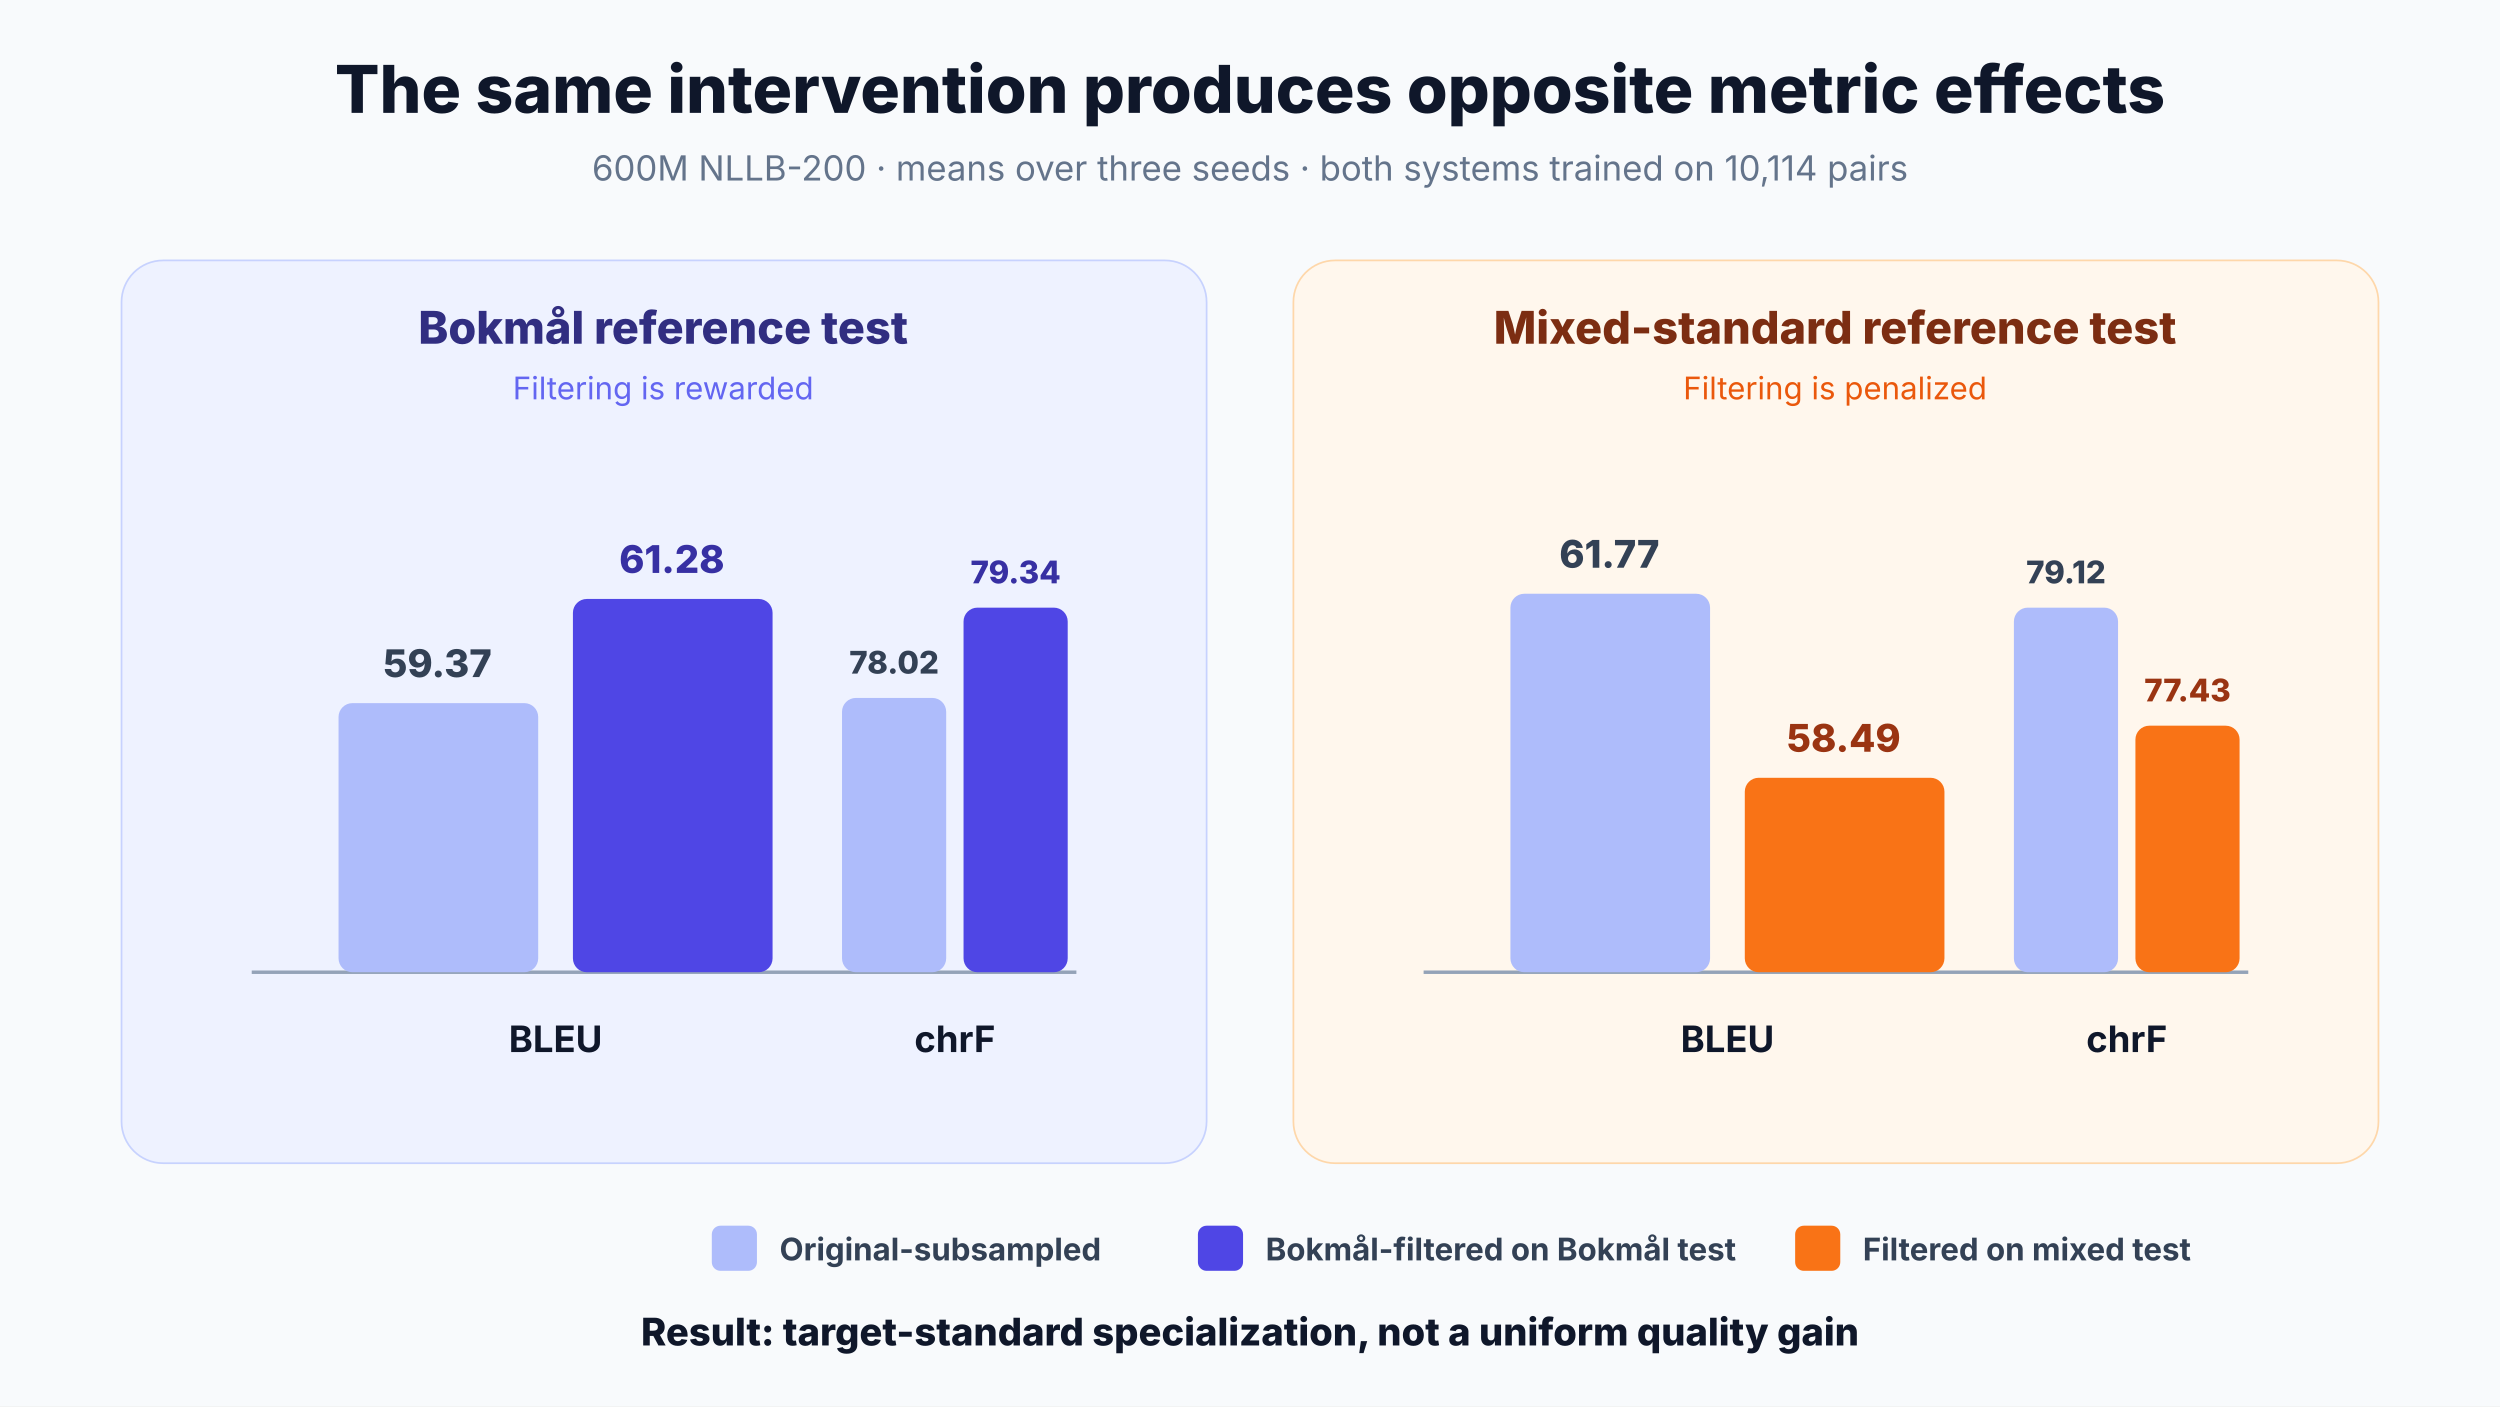
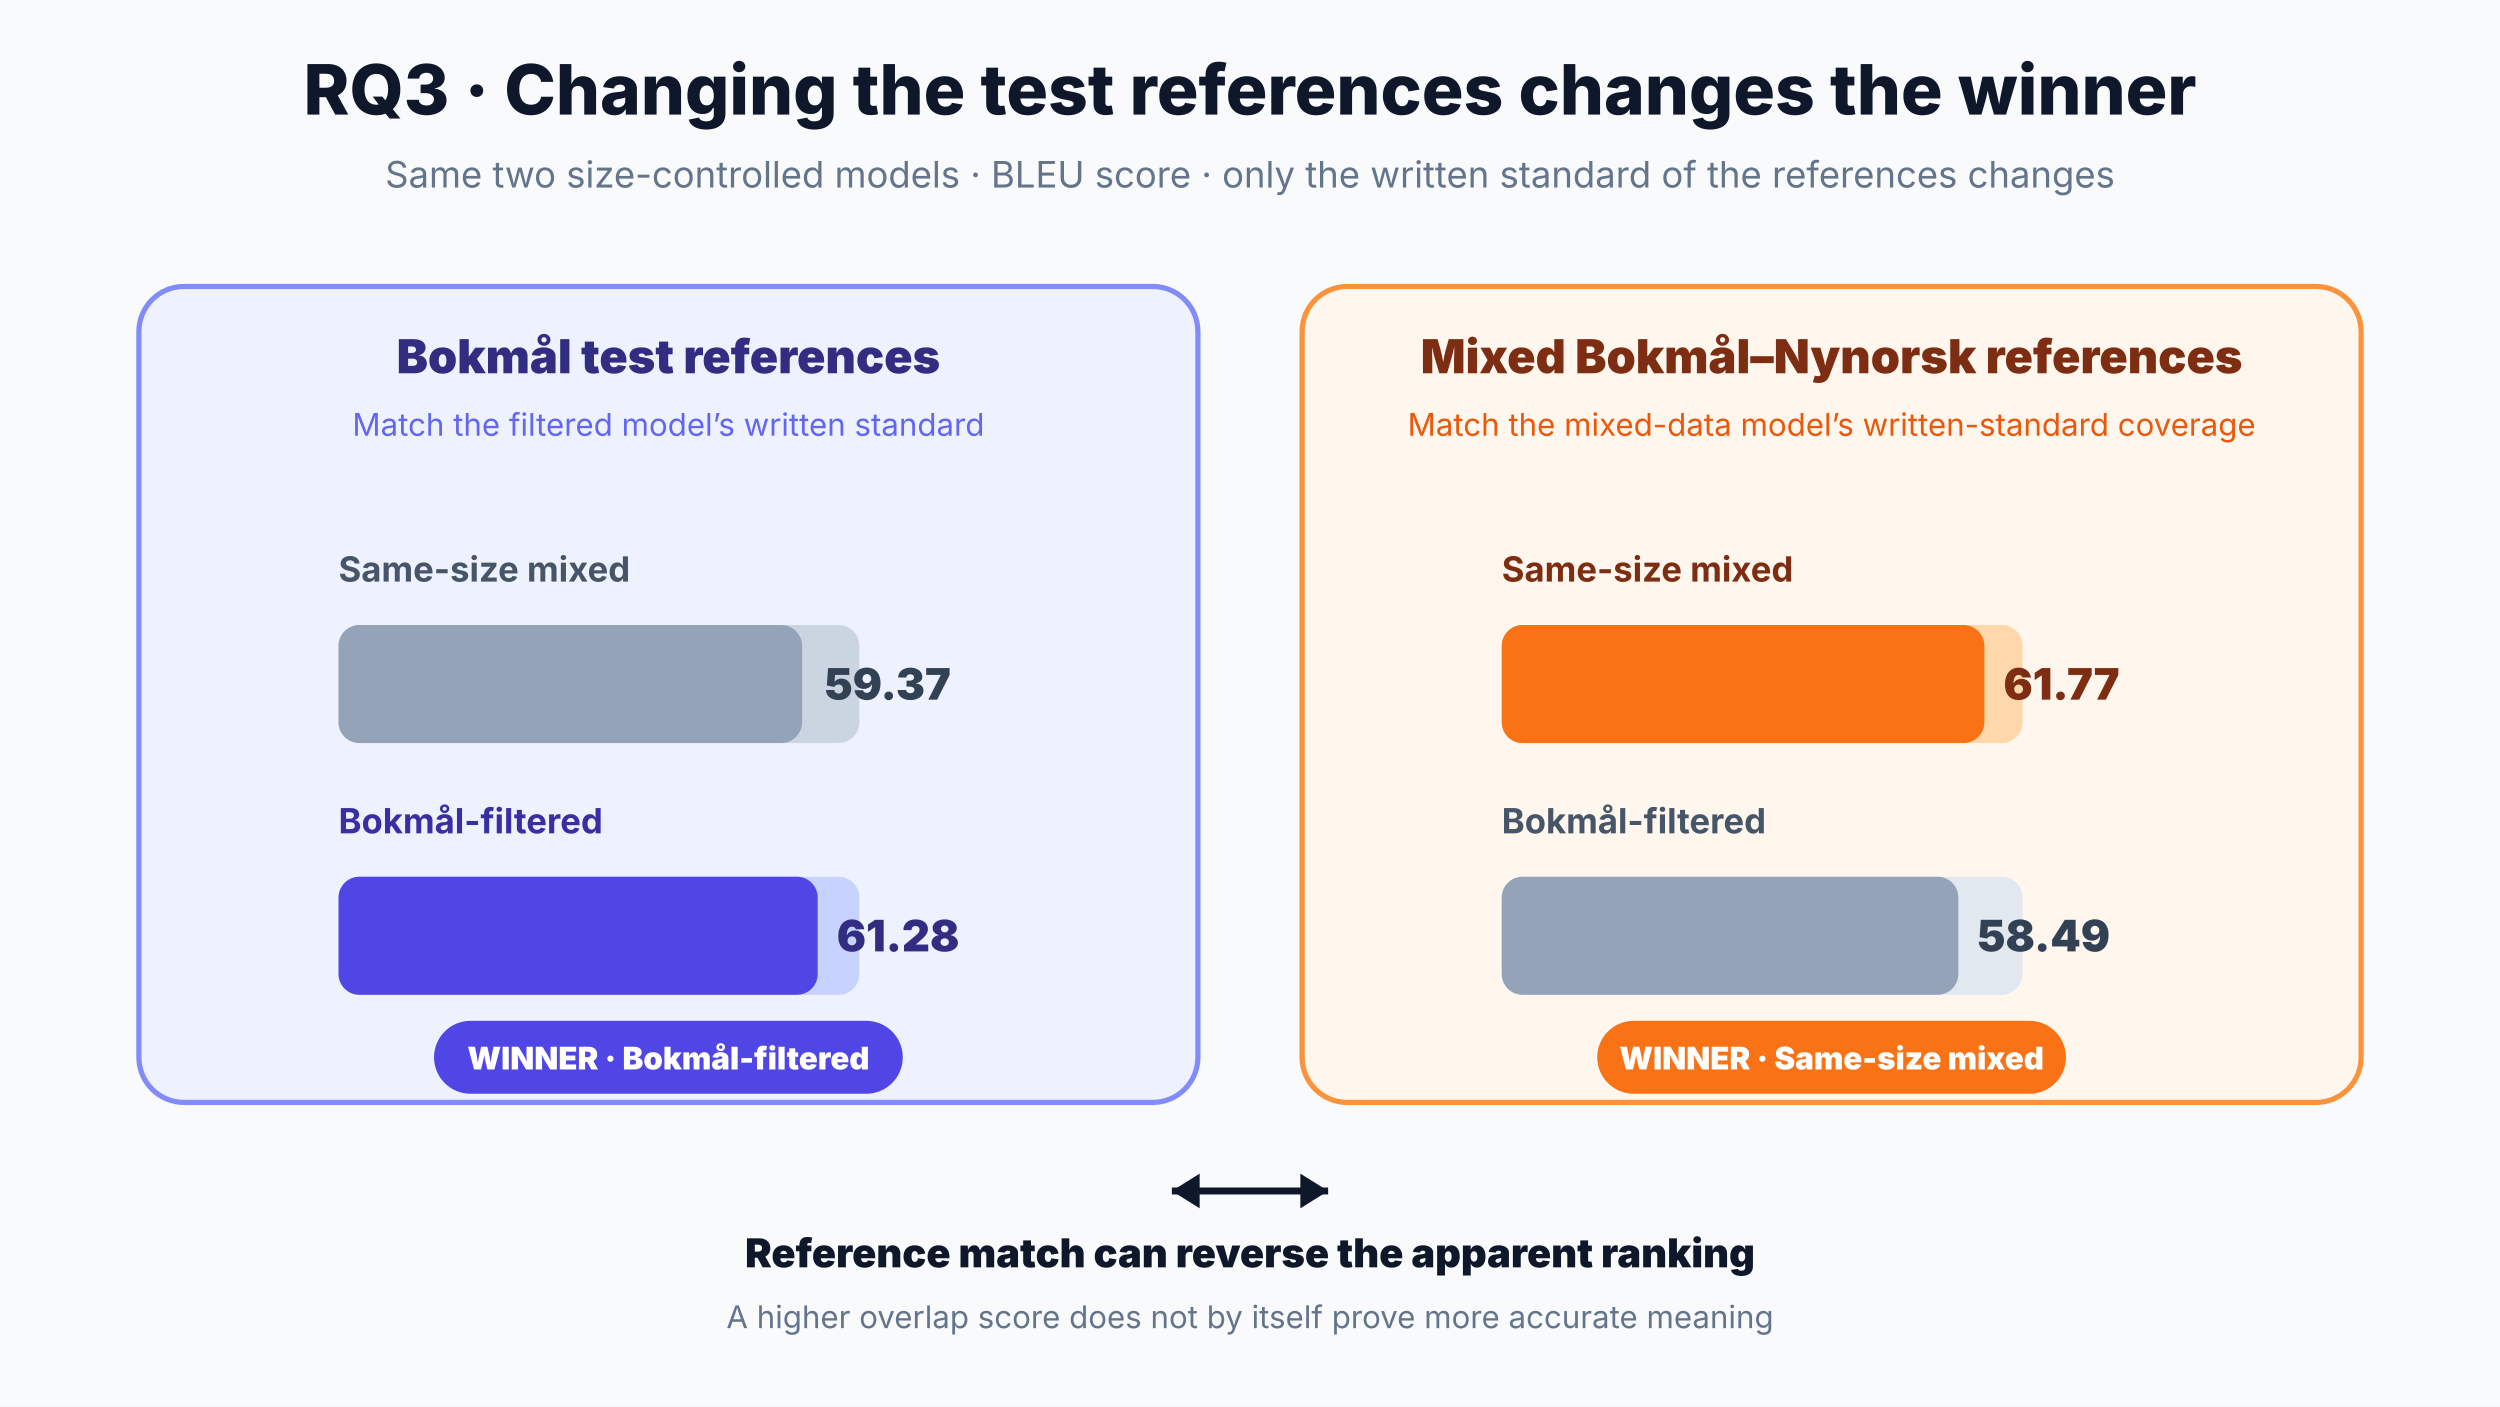
<svg xmlns="http://www.w3.org/2000/svg" viewBox="0 0 1440 810" role="img" aria-labelledby="title desc">
  <rect width="1440" height="810" fill="#f8fafc" />
-   <text x="720" y="65" text-anchor="middle" fill="#0f172a" font-family="Inter,Arial,sans-serif" font-size="38" font-weight="760">The same intervention produces opposite metric effects</text>
-   <text x="720" y="104" text-anchor="middle" fill="#64748b" font-family="Inter,Arial,sans-serif" font-size="20">600M NLLB-200 · means over three seeds · both systems trained on 10,114 pairs</text>
+   <text x="720" y="66" text-anchor="middle" fill="#0f172a" font-family="Inter,Arial,sans-serif" font-size="40" font-weight="760">RQ3 · Changing the test references changes the winner</text>
+   <text x="720" y="108" text-anchor="middle" fill="#64748b" font-family="Inter,Arial,sans-serif" font-size="21">Same two size-controlled models · BLEU score · only the written standard of the references changes</text>
  <g font-family="Inter,Arial,sans-serif">
-     <rect x="70" y="150" width="625" height="520" rx="24" fill="#eef2ff" stroke="#c7d2fe" />
-     <text x="382" y="198" text-anchor="middle" fill="#312e81" font-size="26" font-weight="800">Bokmål reference test</text>
-     <text x="382" y="230" text-anchor="middle" fill="#6366f1" font-size="18">Filtering is rewarded</text>
-     <g>
-       <line x1="145" y1="560" x2="620" y2="560" stroke="#94a3b8" stroke-width="2" />
-       <rect x="195" y="405" width="115" height="155" rx="8" fill="#aebcfb" />
-       <rect x="330" y="345" width="115" height="215" rx="8" fill="#4f46e5" />
-       <text x="252" y="390" text-anchor="middle" fill="#334155" font-size="22" font-weight="800">59.37</text>
-       <text x="387" y="330" text-anchor="middle" fill="#3730a3" font-size="22" font-weight="800">61.28</text>
-       <text x="320" y="606" text-anchor="middle" fill="#0f172a" font-size="21" font-weight="750">BLEU</text>
-       <rect x="485" y="402" width="60" height="158" rx="8" fill="#aebcfb" />
-       <rect x="555" y="350" width="60" height="210" rx="8" fill="#4f46e5" />
-       <text x="515" y="388" text-anchor="middle" fill="#334155" font-size="18" font-weight="800">78.02</text>
-       <text x="585" y="336" text-anchor="middle" fill="#3730a3" font-size="18" font-weight="800">79.34</text>
-       <text x="550" y="606" text-anchor="middle" fill="#0f172a" font-size="21" font-weight="750">chrF</text>
-     </g>
-     <rect x="745" y="150" width="625" height="520" rx="24" fill="#fff7ed" stroke="#fed7aa" />
-     <text x="1057" y="198" text-anchor="middle" fill="#7c2d12" font-size="26" font-weight="800">Mixed-standard reference test</text>
-     <text x="1057" y="230" text-anchor="middle" fill="#ea580c" font-size="18">Filtering is penalized</text>
-     <g>
-       <line x1="820" y1="560" x2="1295" y2="560" stroke="#94a3b8" stroke-width="2" />
-       <rect x="870" y="342" width="115" height="218" rx="8" fill="#aebcfb" />
-       <rect x="1005" y="448" width="115" height="112" rx="8" fill="#f97316" />
-       <text x="927" y="327" text-anchor="middle" fill="#334155" font-size="22" font-weight="800">61.77</text>
-       <text x="1062" y="433" text-anchor="middle" fill="#9a3412" font-size="22" font-weight="800">58.49</text>
-       <text x="995" y="606" text-anchor="middle" fill="#0f172a" font-size="21" font-weight="750">BLEU</text>
-       <rect x="1160" y="350" width="60" height="210" rx="8" fill="#aebcfb" />
-       <rect x="1230" y="418" width="60" height="142" rx="8" fill="#f97316" />
-       <text x="1190" y="336" text-anchor="middle" fill="#334155" font-size="18" font-weight="800">79.12</text>
-       <text x="1260" y="404" text-anchor="middle" fill="#9a3412" font-size="18" font-weight="800">77.43</text>
-       <text x="1225" y="606" text-anchor="middle" fill="#0f172a" font-size="21" font-weight="750">chrF</text>
-     </g>
+     <rect x="80" y="165" width="610" height="470" rx="26" fill="#eef2ff" stroke="#818cf8" stroke-width="3" />
+     <text x="385" y="215" text-anchor="middle" fill="#312e81" font-size="27" font-weight="850">Bokmål test references</text>
+     <text x="385" y="251" text-anchor="middle" fill="#6366f1" font-size="18">Match the filtered model’s written standard</text>
+     <text x="195" y="335" fill="#475569" font-size="20" font-weight="750">Same-size mixed</text>
+     <rect x="195" y="360" width="300" height="68" rx="12" fill="#cbd5e1" />
+     <rect x="195" y="360" width="267" height="68" rx="12" fill="#94a3b8" />
+     <text x="475" y="403" fill="#334155" font-size="25" font-weight="850">59.37</text>
+     <text x="195" y="480" fill="#3730a3" font-size="20" font-weight="750">Bokmål-filtered</text>
+     <rect x="195" y="505" width="300" height="68" rx="12" fill="#c7d2fe" />
+     <rect x="195" y="505" width="276" height="68" rx="12" fill="#4f46e5" />
+     <text x="482" y="548" fill="#312e81" font-size="25" font-weight="850">61.28</text>
+     <rect x="250" y="588" width="270" height="42" rx="21" fill="#4f46e5" />
+     <text x="385" y="616" text-anchor="middle" fill="#ffffff" font-size="18" font-weight="850">WINNER · Bokmål-filtered</text>
+     <rect x="750" y="165" width="610" height="470" rx="26" fill="#fff7ed" stroke="#fb923c" stroke-width="3" />
+     <text x="1055" y="215" text-anchor="middle" fill="#7c2d12" font-size="27" font-weight="850">Mixed Bokmål–Nynorsk references</text>
+     <text x="1055" y="251" text-anchor="middle" fill="#ea580c" font-size="18">Match the mixed-data model’s written-standard coverage</text>
+     <text x="865" y="335" fill="#7c2d12" font-size="20" font-weight="750">Same-size mixed</text>
+     <rect x="865" y="360" width="300" height="68" rx="12" fill="#fed7aa" />
+     <rect x="865" y="360" width="278" height="68" rx="12" fill="#f97316" />
+     <text x="1154" y="403" fill="#7c2d12" font-size="25" font-weight="850">61.77</text>
+     <text x="865" y="480" fill="#475569" font-size="20" font-weight="750">Bokmål-filtered</text>
+     <rect x="865" y="505" width="300" height="68" rx="12" fill="#e2e8f0" />
+     <rect x="865" y="505" width="263" height="68" rx="12" fill="#94a3b8" />
+     <text x="1139" y="548" fill="#334155" font-size="25" font-weight="850">58.49</text>
+     <rect x="920" y="588" width="270" height="42" rx="21" fill="#f97316" />
+     <text x="1055" y="616" text-anchor="middle" fill="#ffffff" font-size="18" font-weight="850">WINNER · Same-size mixed</text>
  </g>
-   <g font-family="Inter,Arial,sans-serif" font-size="18" font-weight="700">
-     <rect x="410" y="706" width="26" height="26" rx="5" fill="#aebcfb" />
-     <text x="449" y="726" fill="#334155">Original-subsampled</text>
-     <rect x="690" y="706" width="26" height="26" rx="5" fill="#4f46e5" />
-     <text x="729" y="726" fill="#334155">Bokmål-filtered on Bokmål test</text>
-     <rect x="1034" y="706" width="26" height="26" rx="5" fill="#f97316" />
-     <text x="1073" y="726" fill="#334155">Filtered on mixed test</text>
-   </g>
-   <text x="720" y="775" text-anchor="middle" fill="#0f172a" font-family="Inter,Arial,sans-serif" font-size="22" font-weight="800">Result: target-standard specialization, not a uniform quality gain</text>
+   <path d="M675 686h90" stroke="#0f172a" stroke-width="4" />
+   <path d="M675 686l16-10v20zM765 686l-16-10v20z" fill="#0f172a" />
+   <text x="720" y="730" text-anchor="middle" fill="#0f172a" font-family="Inter,Arial,sans-serif" font-size="23" font-weight="850">Reference match can reverse the apparent ranking</text>
+   <text x="720" y="765" text-anchor="middle" fill="#64748b" font-family="Inter,Arial,sans-serif" font-size="18">A higher overlap score does not by itself prove more accurate meaning</text>
</svg>
